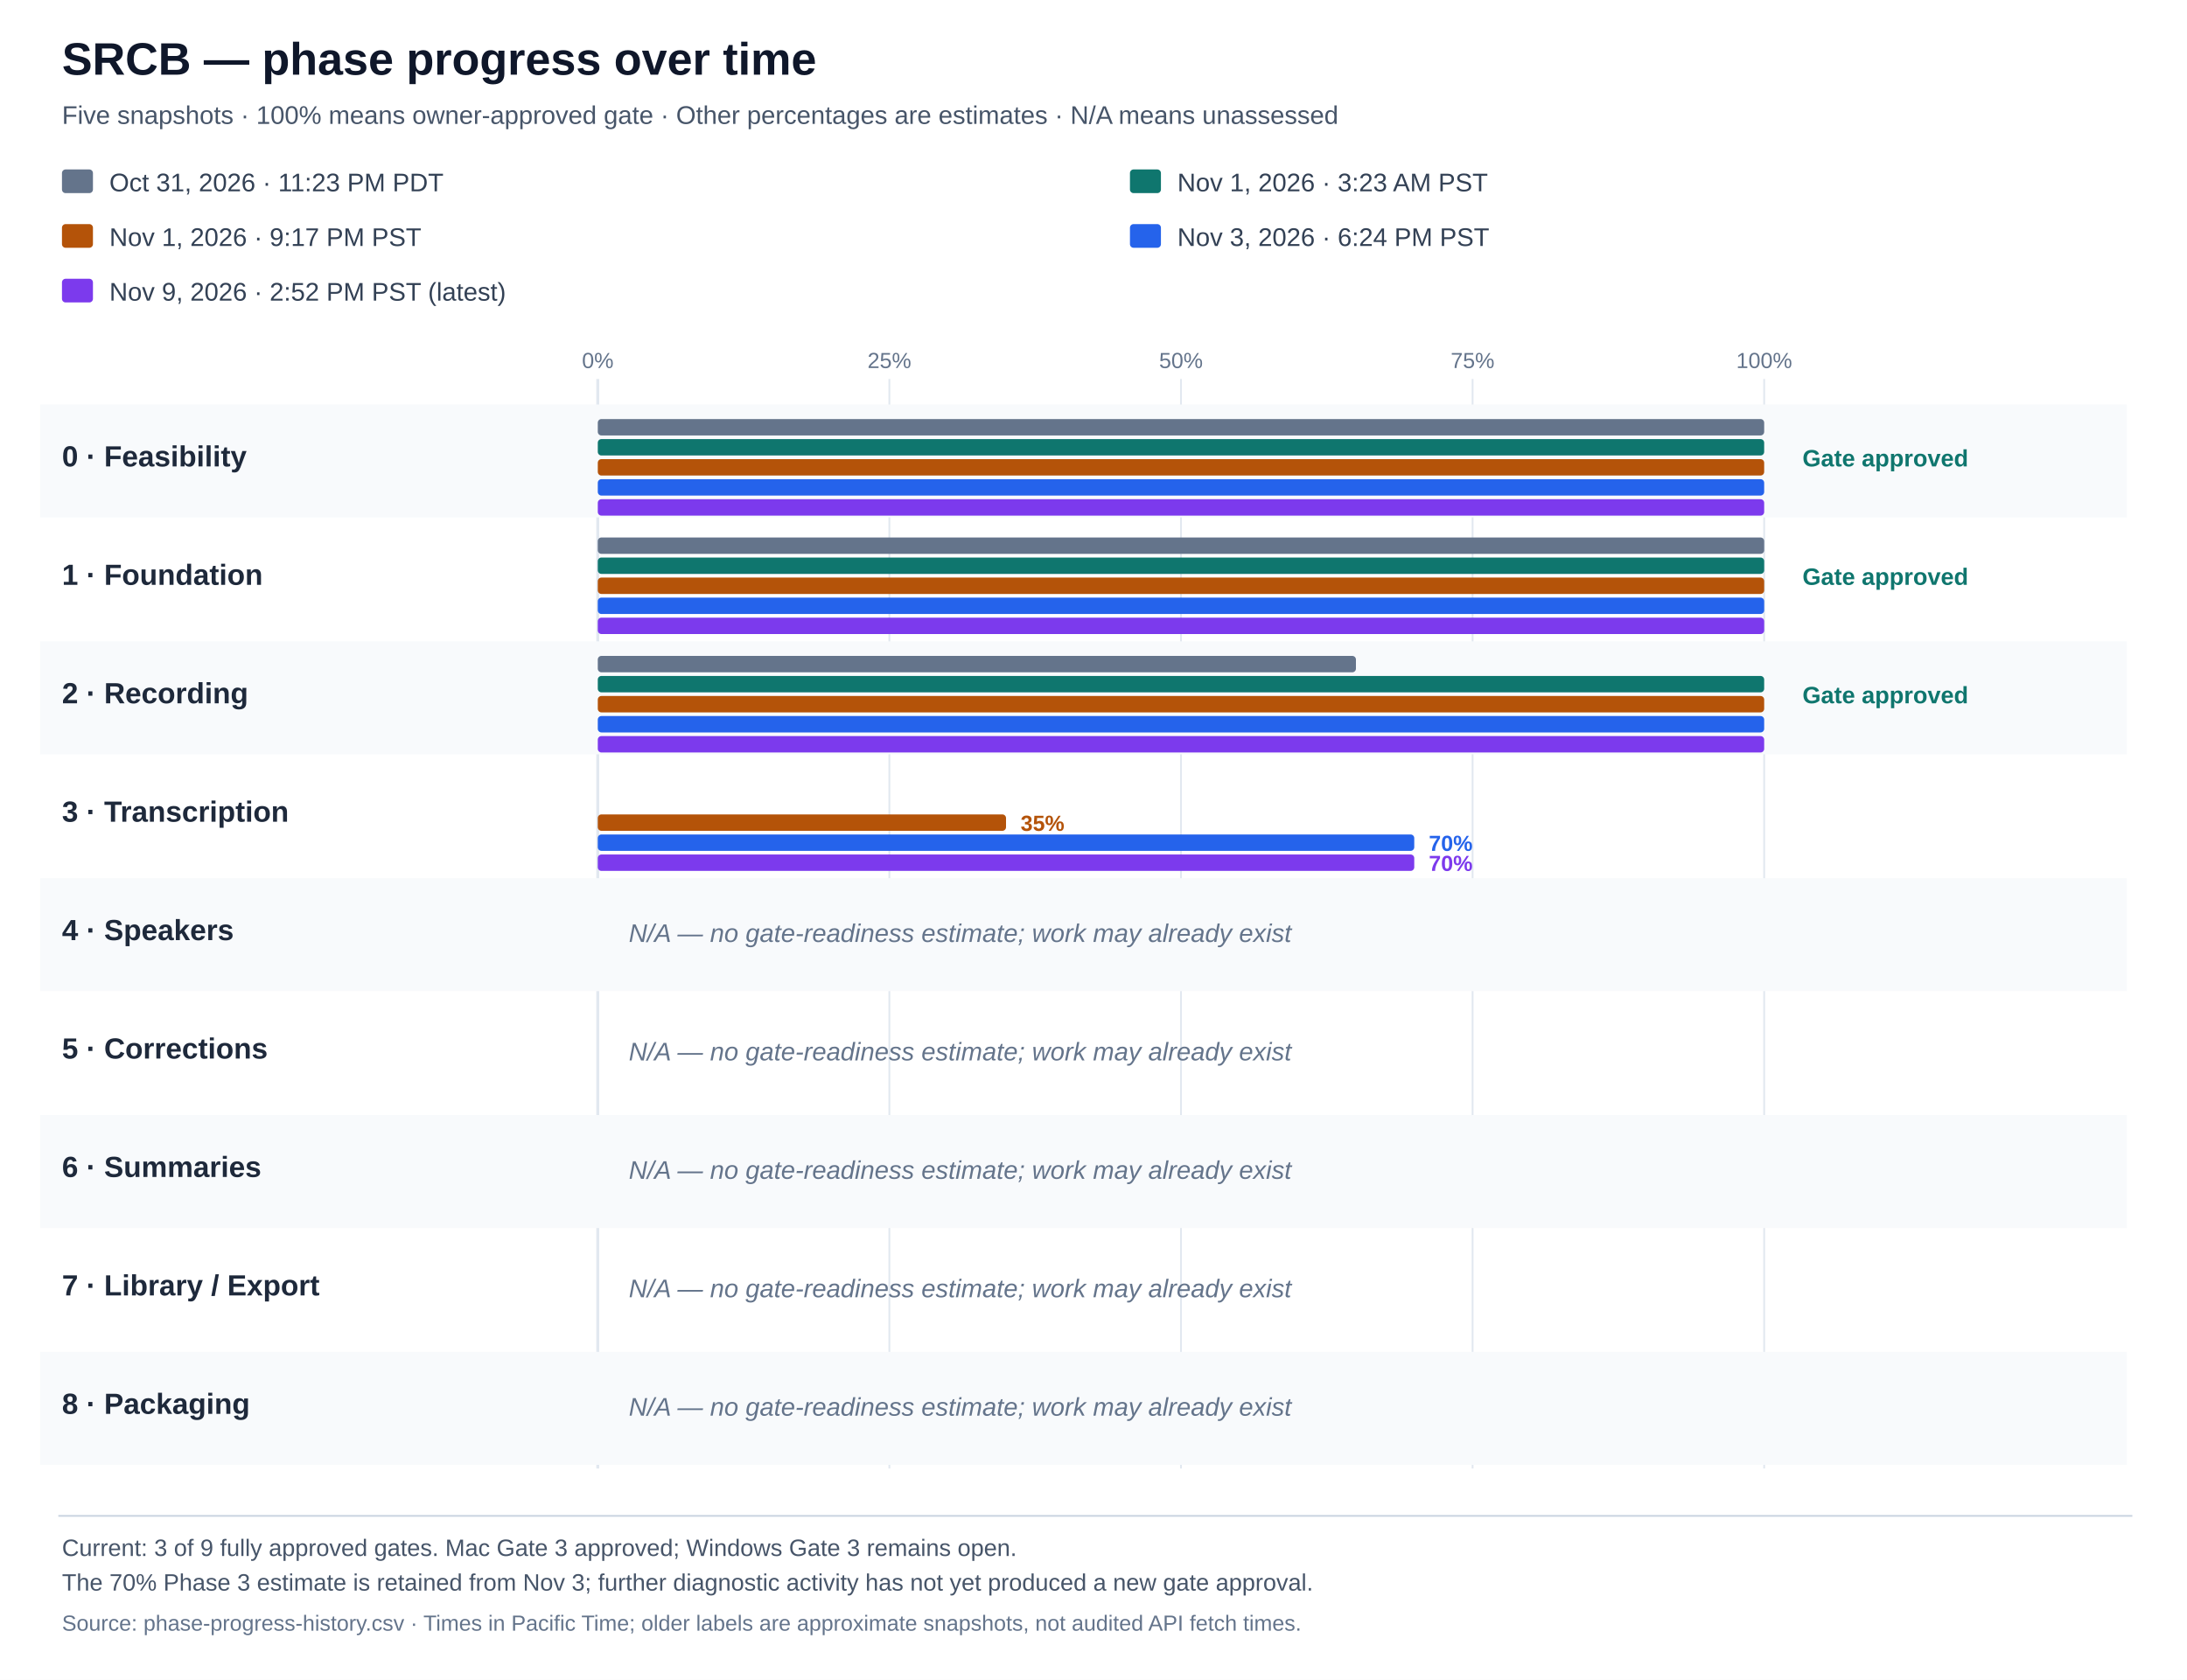
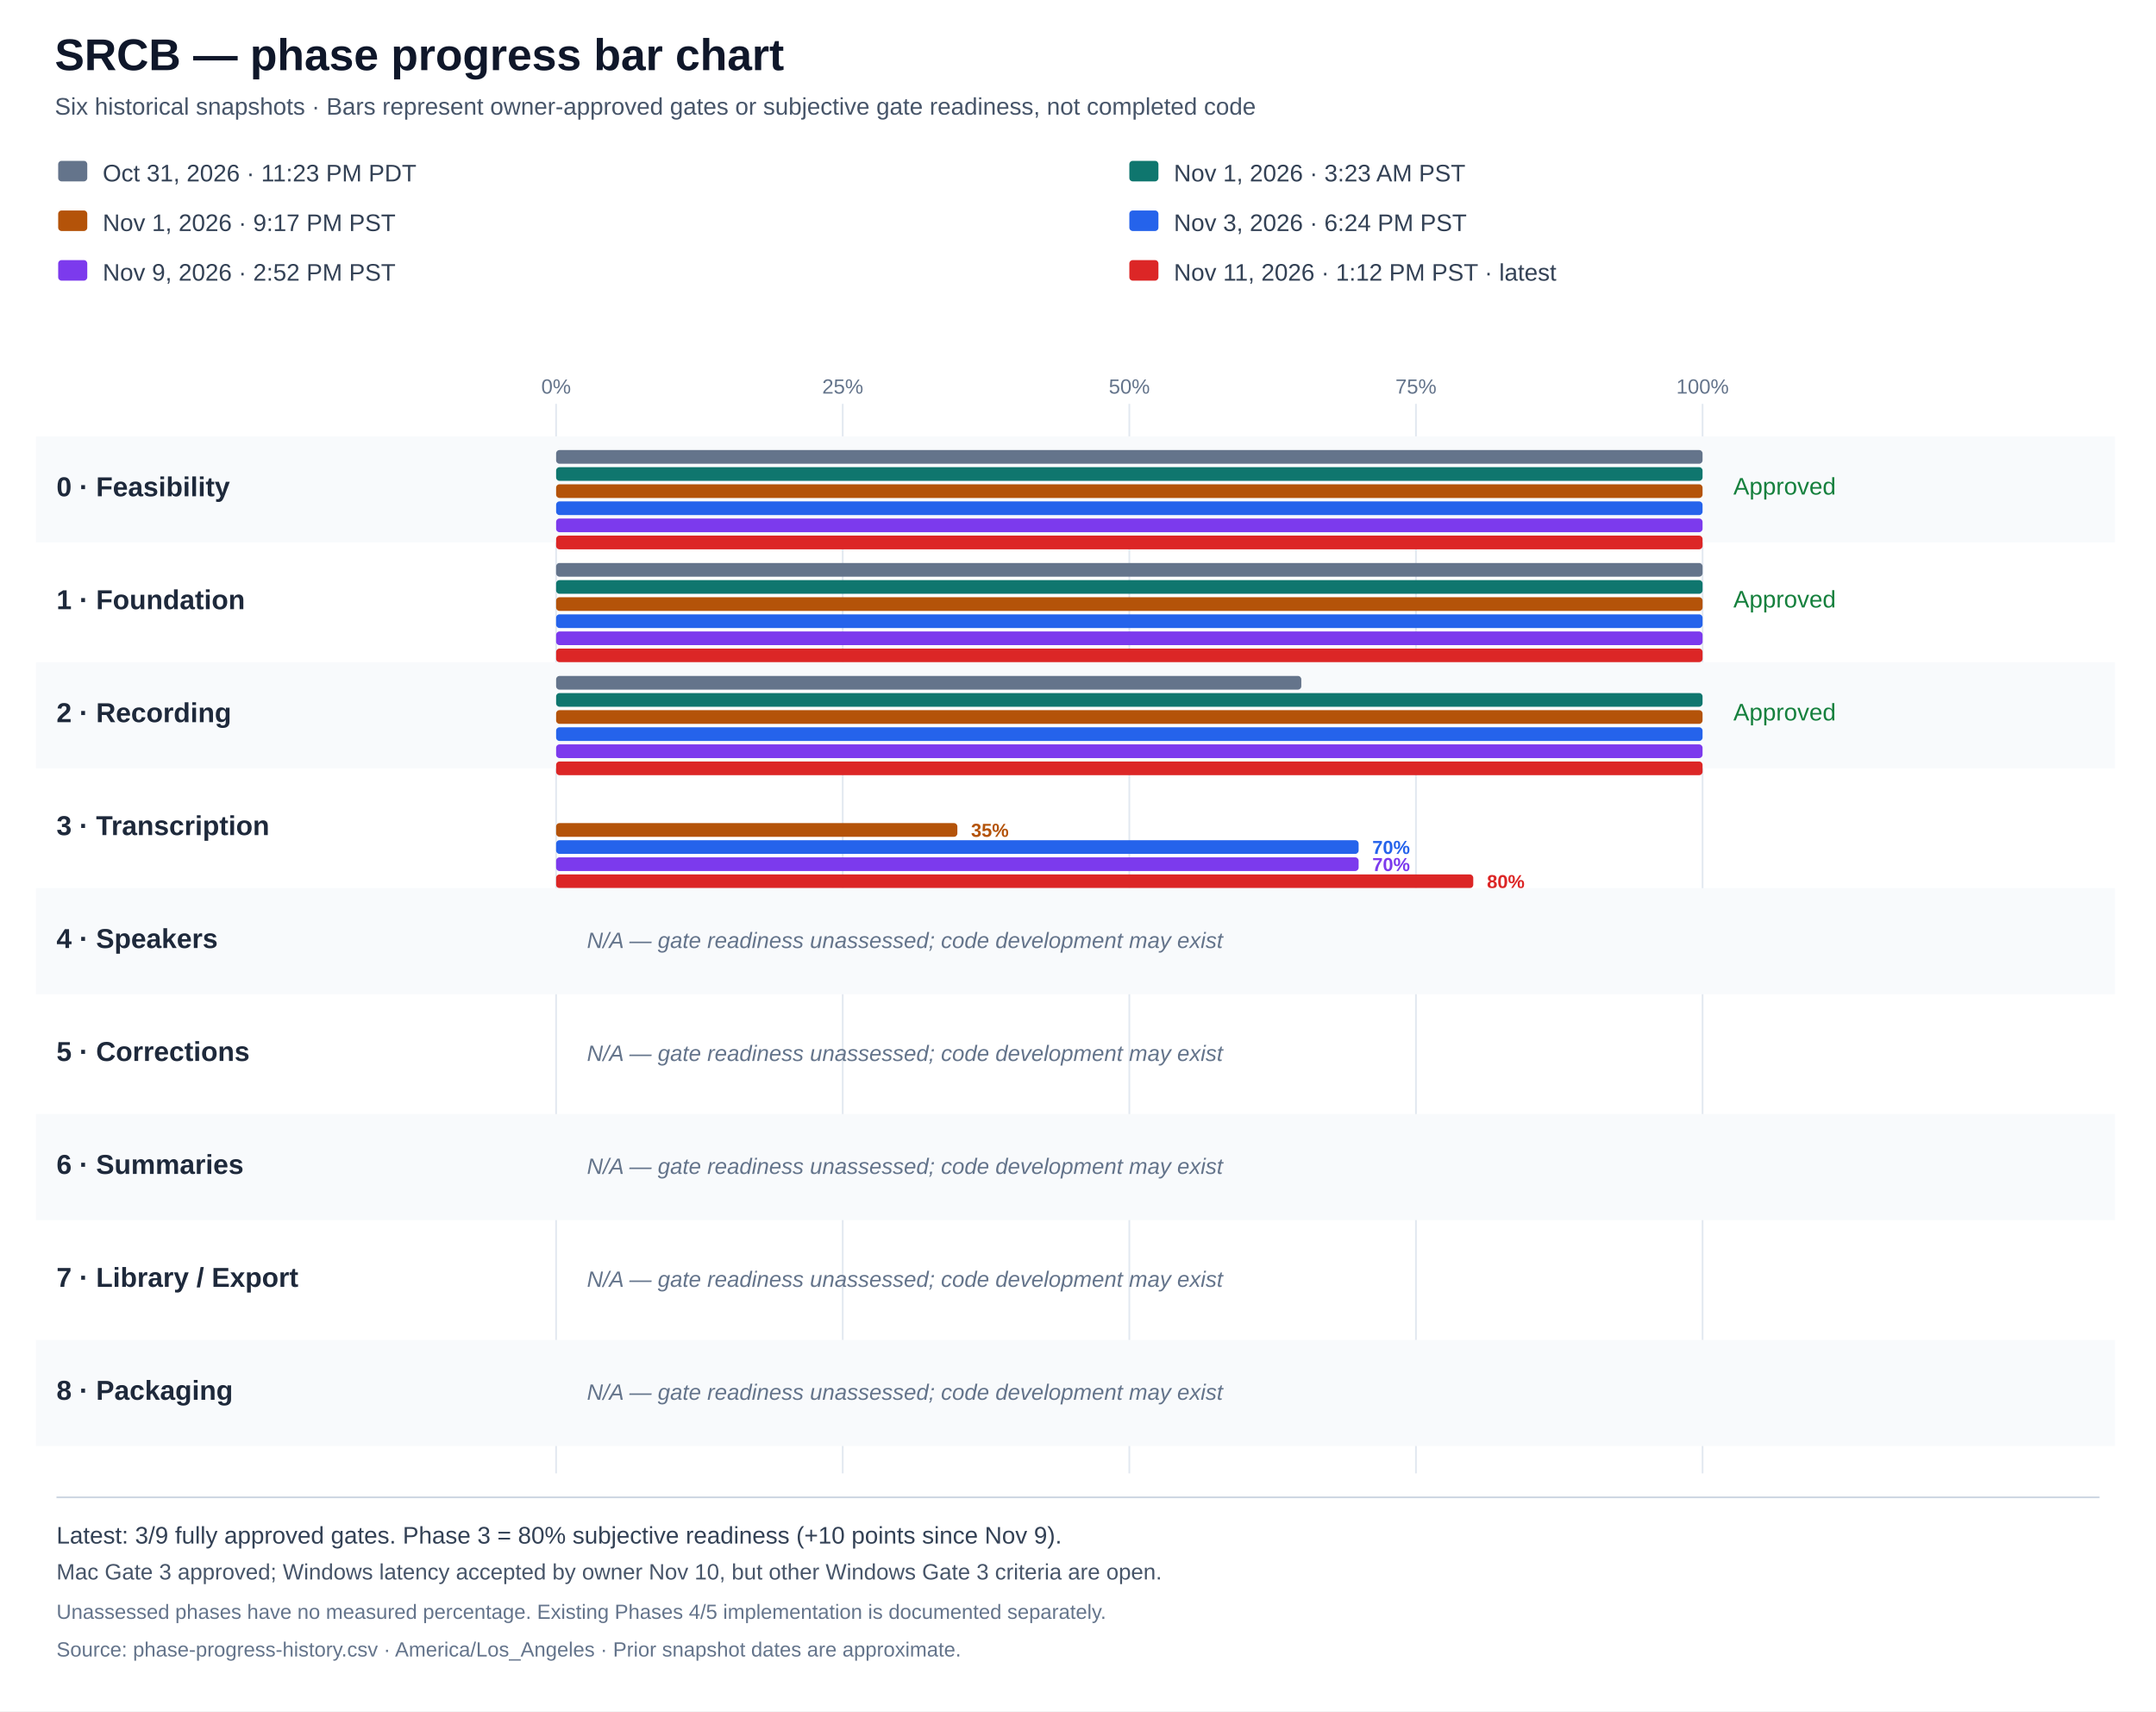
- <svg xmlns="http://www.w3.org/2000/svg" width="1200" height="922" viewBox="0 0 1200 922" role="img" aria-labelledby="chart-title chart-desc">
-   <rect width="1200" height="922" fill="#ffffff" />
-   <text x="34" y="41" font-size="25" font-family="Arial,sans-serif" font-weight="700" fill="#0f172a">SRCB — phase progress over time</text>
-   <text x="34" y="68" font-size="14" font-family="Arial,sans-serif" fill="#475569">Five snapshots · 100% means owner-approved gate · Other percentages are estimates · N/A means unassessed</text>
-   <rect x="34" y="93" width="17" height="13" rx="2" fill="#64748b" />
-   <text x="60" y="105" font-size="14" font-family="Arial,sans-serif" fill="#334155">Oct 31, 2026 · 11:23 PM PDT</text>
-   <rect x="620" y="93" width="17" height="13" rx="2" fill="#0f766e" />
-   <text x="646" y="105" font-size="14" font-family="Arial,sans-serif" fill="#334155">Nov 1, 2026 · 3:23 AM PST</text>
-   <rect x="34" y="123" width="17" height="13" rx="2" fill="#b45309" />
-   <text x="60" y="135" font-size="14" font-family="Arial,sans-serif" fill="#334155">Nov 1, 2026 · 9:17 PM PST</text>
-   <rect x="620" y="123" width="17" height="13" rx="2" fill="#2563eb" />
-   <text x="646" y="135" font-size="14" font-family="Arial,sans-serif" fill="#334155">Nov 3, 2026 · 6:24 PM PST</text>
-   <rect x="34" y="153" width="17" height="13" rx="2" fill="#7c3aed" />
-   <text x="60" y="165" font-size="14" font-family="Arial,sans-serif" fill="#334155">Nov 9, 2026 · 2:52 PM PST  (latest)</text>
-   <line x1="328" y1="208" x2="328" y2="806" stroke="#e2e8f0" stroke-width="1.6" />
-   <text x="328" y="202" text-anchor="middle" font-size="12" font-family="Arial,sans-serif" fill="#64748b">0%</text>
-   <line x1="488" y1="208" x2="488" y2="806" stroke="#e2e8f0" stroke-width="1" />
-   <text x="488" y="202" text-anchor="middle" font-size="12" font-family="Arial,sans-serif" fill="#64748b">25%</text>
-   <line x1="648" y1="208" x2="648" y2="806" stroke="#e2e8f0" stroke-width="1" />
-   <text x="648" y="202" text-anchor="middle" font-size="12" font-family="Arial,sans-serif" fill="#64748b">50%</text>
-   <line x1="808" y1="208" x2="808" y2="806" stroke="#e2e8f0" stroke-width="1" />
-   <text x="808" y="202" text-anchor="middle" font-size="12" font-family="Arial,sans-serif" fill="#64748b">75%</text>
-   <line x1="968" y1="208" x2="968" y2="806" stroke="#e2e8f0" stroke-width="1" />
-   <text x="968" y="202" text-anchor="middle" font-size="12" font-family="Arial,sans-serif" fill="#64748b">100%</text>
-   <rect x="22" y="222" width="1145" height="62" fill="#f8fafc" />
-   <text x="34" y="256" font-size="16" font-family="Arial,sans-serif" font-weight="600" fill="#1e293b">0 · Feasibility</text>
-   <rect x="328" y="230" width="640.0" height="9" rx="2" fill="#64748b" />
-   <rect x="328" y="241" width="640.0" height="9" rx="2" fill="#0f766e" />
-   <rect x="328" y="252" width="640.0" height="9" rx="2" fill="#b45309" />
-   <rect x="328" y="263" width="640.0" height="9" rx="2" fill="#2563eb" />
-   <rect x="328" y="274" width="640.0" height="9" rx="2" fill="#7c3aed" />
-   <text x="989" y="256" font-size="13" font-family="Arial,sans-serif" fill="#0f766e" font-weight="700">Gate approved</text>
-   <text x="34" y="321" font-size="16" font-family="Arial,sans-serif" font-weight="600" fill="#1e293b">1 · Foundation</text>
-   <rect x="328" y="295" width="640.0" height="9" rx="2" fill="#64748b" />
-   <rect x="328" y="306" width="640.0" height="9" rx="2" fill="#0f766e" />
-   <rect x="328" y="317" width="640.0" height="9" rx="2" fill="#b45309" />
-   <rect x="328" y="328" width="640.0" height="9" rx="2" fill="#2563eb" />
-   <rect x="328" y="339" width="640.0" height="9" rx="2" fill="#7c3aed" />
-   <text x="989" y="321" font-size="13" font-family="Arial,sans-serif" fill="#0f766e" font-weight="700">Gate approved</text>
-   <rect x="22" y="352" width="1145" height="62" fill="#f8fafc" />
-   <text x="34" y="386" font-size="16" font-family="Arial,sans-serif" font-weight="600" fill="#1e293b">2 · Recording</text>
-   <rect x="328" y="360" width="416.0" height="9" rx="2" fill="#64748b" />
-   <rect x="328" y="371" width="640.0" height="9" rx="2" fill="#0f766e" />
-   <rect x="328" y="382" width="640.0" height="9" rx="2" fill="#b45309" />
-   <rect x="328" y="393" width="640.0" height="9" rx="2" fill="#2563eb" />
-   <rect x="328" y="404" width="640.0" height="9" rx="2" fill="#7c3aed" />
-   <text x="989" y="386" font-size="13" font-family="Arial,sans-serif" fill="#0f766e" font-weight="700">Gate approved</text>
-   <text x="34" y="451" font-size="16" font-family="Arial,sans-serif" font-weight="600" fill="#1e293b">3 · Transcription</text>
-   <rect x="328" y="447" width="224.0" height="9" rx="2" fill="#b45309" />
-   <text x="560.0" y="456" font-size="12" font-family="Arial,sans-serif" font-weight="700" fill="#b45309">35%</text>
-   <rect x="328" y="458" width="448.0" height="9" rx="2" fill="#2563eb" />
-   <text x="784.0" y="467" font-size="12" font-family="Arial,sans-serif" font-weight="700" fill="#2563eb">70%</text>
-   <rect x="328" y="469" width="448.0" height="9" rx="2" fill="#7c3aed" />
-   <text x="784.0" y="478" font-size="12" font-family="Arial,sans-serif" font-weight="700" fill="#7c3aed">70%</text>
-   <rect x="22" y="482" width="1145" height="62" fill="#f8fafc" />
-   <text x="34" y="516" font-size="16" font-family="Arial,sans-serif" font-weight="600" fill="#1e293b">4 · Speakers</text>
-   <text x="345" y="517" font-size="14" font-family="Arial,sans-serif" fill="#64748b" font-style="italic">N/A — no gate-readiness estimate; work may already exist</text>
-   <text x="34" y="581" font-size="16" font-family="Arial,sans-serif" font-weight="600" fill="#1e293b">5 · Corrections</text>
-   <text x="345" y="582" font-size="14" font-family="Arial,sans-serif" fill="#64748b" font-style="italic">N/A — no gate-readiness estimate; work may already exist</text>
-   <rect x="22" y="612" width="1145" height="62" fill="#f8fafc" />
-   <text x="34" y="646" font-size="16" font-family="Arial,sans-serif" font-weight="600" fill="#1e293b">6 · Summaries</text>
-   <text x="345" y="647" font-size="14" font-family="Arial,sans-serif" fill="#64748b" font-style="italic">N/A — no gate-readiness estimate; work may already exist</text>
-   <text x="34" y="711" font-size="16" font-family="Arial,sans-serif" font-weight="600" fill="#1e293b">7 · Library / Export</text>
-   <text x="345" y="712" font-size="14" font-family="Arial,sans-serif" fill="#64748b" font-style="italic">N/A — no gate-readiness estimate; work may already exist</text>
-   <rect x="22" y="742" width="1145" height="62" fill="#f8fafc" />
-   <text x="34" y="776" font-size="16" font-family="Arial,sans-serif" font-weight="600" fill="#1e293b">8 · Packaging</text>
-   <text x="345" y="777" font-size="14" font-family="Arial,sans-serif" fill="#64748b" font-style="italic">N/A — no gate-readiness estimate; work may already exist</text>
-   <line x1="32" y1="832" x2="1170" y2="832" stroke="#cbd5e1" stroke-width="1" />
-   <text x="34" y="854" font-size="13" font-family="Arial,sans-serif" fill="#475569">Current: 3 of 9 fully approved gates. Mac Gate 3 approved; Windows Gate 3 remains open.</text>
-   <text x="34" y="873" font-size="13" font-family="Arial,sans-serif" fill="#475569">The 70% Phase 3 estimate is retained from Nov 3; further diagnostic activity has not yet produced a new gate approval.</text>
-   <text x="34" y="895" font-size="12" font-family="Arial,sans-serif" fill="#64748b">Source: phase-progress-history.csv · Times in Pacific Time; older labels are approximate snapshots, not audited API fetch times.</text>
+ <svg xmlns="http://www.w3.org/2000/svg" width="1260" height="1000" viewBox="0 0 1260 1000" role="img" aria-labelledby="title desc">
+   <rect width="1260" height="1000" fill="#ffffff" />
+   <text x="32" y="41" font-family="Arial,sans-serif" font-size="26" font-weight="700" fill="#0f172a">SRCB — phase progress bar chart</text>
+   <text x="32" y="67" font-family="Arial,sans-serif" font-size="14" fill="#475569">Six historical snapshots · Bars represent owner-approved gates or subjective gate readiness, not completed code</text>
+   <rect x="34" y="94" width="17" height="12" rx="2" fill="#64748b" />
+   <text x="60" y="106" font-family="Arial,sans-serif" font-size="14" fill="#334155">Oct 31, 2026 · 11:23 PM PDT</text>
+   <rect x="660" y="94" width="17" height="12" rx="2" fill="#0f766e" />
+   <text x="686" y="106" font-family="Arial,sans-serif" font-size="14" fill="#334155">Nov 1, 2026 · 3:23 AM PST</text>
+   <rect x="34" y="123" width="17" height="12" rx="2" fill="#b45309" />
+   <text x="60" y="135" font-family="Arial,sans-serif" font-size="14" fill="#334155">Nov 1, 2026 · 9:17 PM PST</text>
+   <rect x="660" y="123" width="17" height="12" rx="2" fill="#2563eb" />
+   <text x="686" y="135" font-family="Arial,sans-serif" font-size="14" fill="#334155">Nov 3, 2026 · 6:24 PM PST</text>
+   <rect x="34" y="152" width="17" height="12" rx="2" fill="#7c3aed" />
+   <text x="60" y="164" font-family="Arial,sans-serif" font-size="14" fill="#334155">Nov 9, 2026 · 2:52 PM PST</text>
+   <rect x="660" y="152" width="17" height="12" rx="2" fill="#dc2626" />
+   <text x="686" y="164" font-family="Arial,sans-serif" font-size="14" fill="#334155">Nov 11, 2026 · 1:12 PM PST · latest</text>
+   <line x1="325" x2="325" y1="236" y2="861" stroke="#e2e8f0" />
+   <text x="325" y="230" font-family="Arial,sans-serif" text-anchor="middle" font-size="12" fill="#64748b">0%</text>
+   <line x1="492.5" x2="492.5" y1="236" y2="861" stroke="#e2e8f0" />
+   <text x="492.5" y="230" font-family="Arial,sans-serif" text-anchor="middle" font-size="12" fill="#64748b">25%</text>
+   <line x1="660" x2="660" y1="236" y2="861" stroke="#e2e8f0" />
+   <text x="660" y="230" font-family="Arial,sans-serif" text-anchor="middle" font-size="12" fill="#64748b">50%</text>
+   <line x1="827.5" x2="827.5" y1="236" y2="861" stroke="#e2e8f0" />
+   <text x="827.5" y="230" font-family="Arial,sans-serif" text-anchor="middle" font-size="12" fill="#64748b">75%</text>
+   <line x1="995" x2="995" y1="236" y2="861" stroke="#e2e8f0" />
+   <text x="995" y="230" font-family="Arial,sans-serif" text-anchor="middle" font-size="12" fill="#64748b">100%</text>
+   <rect x="21" y="255" width="1215" height="62" fill="#f8fafc" />
+   <text x="33" y="290" font-family="Arial,sans-serif" font-size="16" font-weight="700" fill="#1e293b">0 · Feasibility</text>
+   <rect x="325" y="263" width="670.00" height="8" rx="2" fill="#64748b" />
+   <rect x="325" y="273" width="670.00" height="8" rx="2" fill="#0f766e" />
+   <rect x="325" y="283" width="670.00" height="8" rx="2" fill="#b45309" />
+   <rect x="325" y="293" width="670.00" height="8" rx="2" fill="#2563eb" />
+   <rect x="325" y="303" width="670.00" height="8" rx="2" fill="#7c3aed" />
+   <rect x="325" y="313" width="670.00" height="8" rx="2" fill="#dc2626" />
+   <text x="1013" y="289" font-family="Arial,sans-serif" font-size="14" fill="#15803d">Approved</text>
+   <text x="33" y="356" font-family="Arial,sans-serif" font-size="16" font-weight="700" fill="#1e293b">1 · Foundation</text>
+   <rect x="325" y="329" width="670.00" height="8" rx="2" fill="#64748b" />
+   <rect x="325" y="339" width="670.00" height="8" rx="2" fill="#0f766e" />
+   <rect x="325" y="349" width="670.00" height="8" rx="2" fill="#b45309" />
+   <rect x="325" y="359" width="670.00" height="8" rx="2" fill="#2563eb" />
+   <rect x="325" y="369" width="670.00" height="8" rx="2" fill="#7c3aed" />
+   <rect x="325" y="379" width="670.00" height="8" rx="2" fill="#dc2626" />
+   <text x="1013" y="355" font-family="Arial,sans-serif" font-size="14" fill="#15803d">Approved</text>
+   <rect x="21" y="387" width="1215" height="62" fill="#f8fafc" />
+   <text x="33" y="422" font-family="Arial,sans-serif" font-size="16" font-weight="700" fill="#1e293b">2 · Recording</text>
+   <rect x="325" y="395" width="435.50" height="8" rx="2" fill="#64748b" />
+   <rect x="325" y="405" width="670.00" height="8" rx="2" fill="#0f766e" />
+   <rect x="325" y="415" width="670.00" height="8" rx="2" fill="#b45309" />
+   <rect x="325" y="425" width="670.00" height="8" rx="2" fill="#2563eb" />
+   <rect x="325" y="435" width="670.00" height="8" rx="2" fill="#7c3aed" />
+   <rect x="325" y="445" width="670.00" height="8" rx="2" fill="#dc2626" />
+   <text x="1013" y="421" font-family="Arial,sans-serif" font-size="14" fill="#15803d">Approved</text>
+   <text x="33" y="488" font-family="Arial,sans-serif" font-size="16" font-weight="700" fill="#1e293b">3 · Transcription</text>
+   <rect x="325" y="481" width="234.50" height="8" rx="2" fill="#b45309" />
+   <text x="567.5" y="489" font-family="Arial,sans-serif" font-size="11" font-weight="700" fill="#b45309">35%</text>
+   <rect x="325" y="491" width="469.00" height="8" rx="2" fill="#2563eb" />
+   <text x="802.0" y="499" font-family="Arial,sans-serif" font-size="11" font-weight="700" fill="#2563eb">70%</text>
+   <rect x="325" y="501" width="469.00" height="8" rx="2" fill="#7c3aed" />
+   <text x="802.0" y="509" font-family="Arial,sans-serif" font-size="11" font-weight="700" fill="#7c3aed">70%</text>
+   <rect x="325" y="511" width="536.00" height="8" rx="2" fill="#dc2626" />
+   <text x="869.0" y="519" font-family="Arial,sans-serif" font-size="11" font-weight="700" fill="#dc2626">80%</text>
+   <rect x="21" y="519" width="1215" height="62" fill="#f8fafc" />
+   <text x="33" y="554" font-family="Arial,sans-serif" font-size="16" font-weight="700" fill="#1e293b">4 · Speakers</text>
+   <text x="343" y="554" font-family="Arial,sans-serif" font-size="13" font-style="italic" fill="#64748b">N/A — gate readiness unassessed; code development may exist</text>
+   <text x="33" y="620" font-family="Arial,sans-serif" font-size="16" font-weight="700" fill="#1e293b">5 · Corrections</text>
+   <text x="343" y="620" font-family="Arial,sans-serif" font-size="13" font-style="italic" fill="#64748b">N/A — gate readiness unassessed; code development may exist</text>
+   <rect x="21" y="651" width="1215" height="62" fill="#f8fafc" />
+   <text x="33" y="686" font-family="Arial,sans-serif" font-size="16" font-weight="700" fill="#1e293b">6 · Summaries</text>
+   <text x="343" y="686" font-family="Arial,sans-serif" font-size="13" font-style="italic" fill="#64748b">N/A — gate readiness unassessed; code development may exist</text>
+   <text x="33" y="752" font-family="Arial,sans-serif" font-size="16" font-weight="700" fill="#1e293b">7 · Library / Export</text>
+   <text x="343" y="752" font-family="Arial,sans-serif" font-size="13" font-style="italic" fill="#64748b">N/A — gate readiness unassessed; code development may exist</text>
+   <rect x="21" y="783" width="1215" height="62" fill="#f8fafc" />
+   <text x="33" y="818" font-family="Arial,sans-serif" font-size="16" font-weight="700" fill="#1e293b">8 · Packaging</text>
+   <text x="343" y="818" font-family="Arial,sans-serif" font-size="13" font-style="italic" fill="#64748b">N/A — gate readiness unassessed; code development may exist</text>
+   <line x1="33" x2="1227" y1="875" y2="875" stroke="#cbd5e1" />
+   <text x="33" y="902" font-family="Arial,sans-serif" font-size="14" fill="#334155">Latest: 3/9 fully approved gates. Phase 3 = 80% subjective readiness (+10 points since Nov 9).</text>
+   <text x="33" y="923" font-family="Arial,sans-serif" font-size="13" fill="#475569">Mac Gate 3 approved; Windows latency accepted by owner Nov 10, but other Windows Gate 3 criteria are open.</text>
+   <text x="33" y="946" font-family="Arial,sans-serif" font-size="12" fill="#64748b">Unassessed phases have no measured percentage. Existing Phases 4/5 implementation is documented separately.</text>
+   <text x="33" y="968" font-family="Arial,sans-serif" font-size="12" fill="#64748b">Source: phase-progress-history.csv · America/Los_Angeles · Prior snapshot dates are approximate.</text>
</svg>
